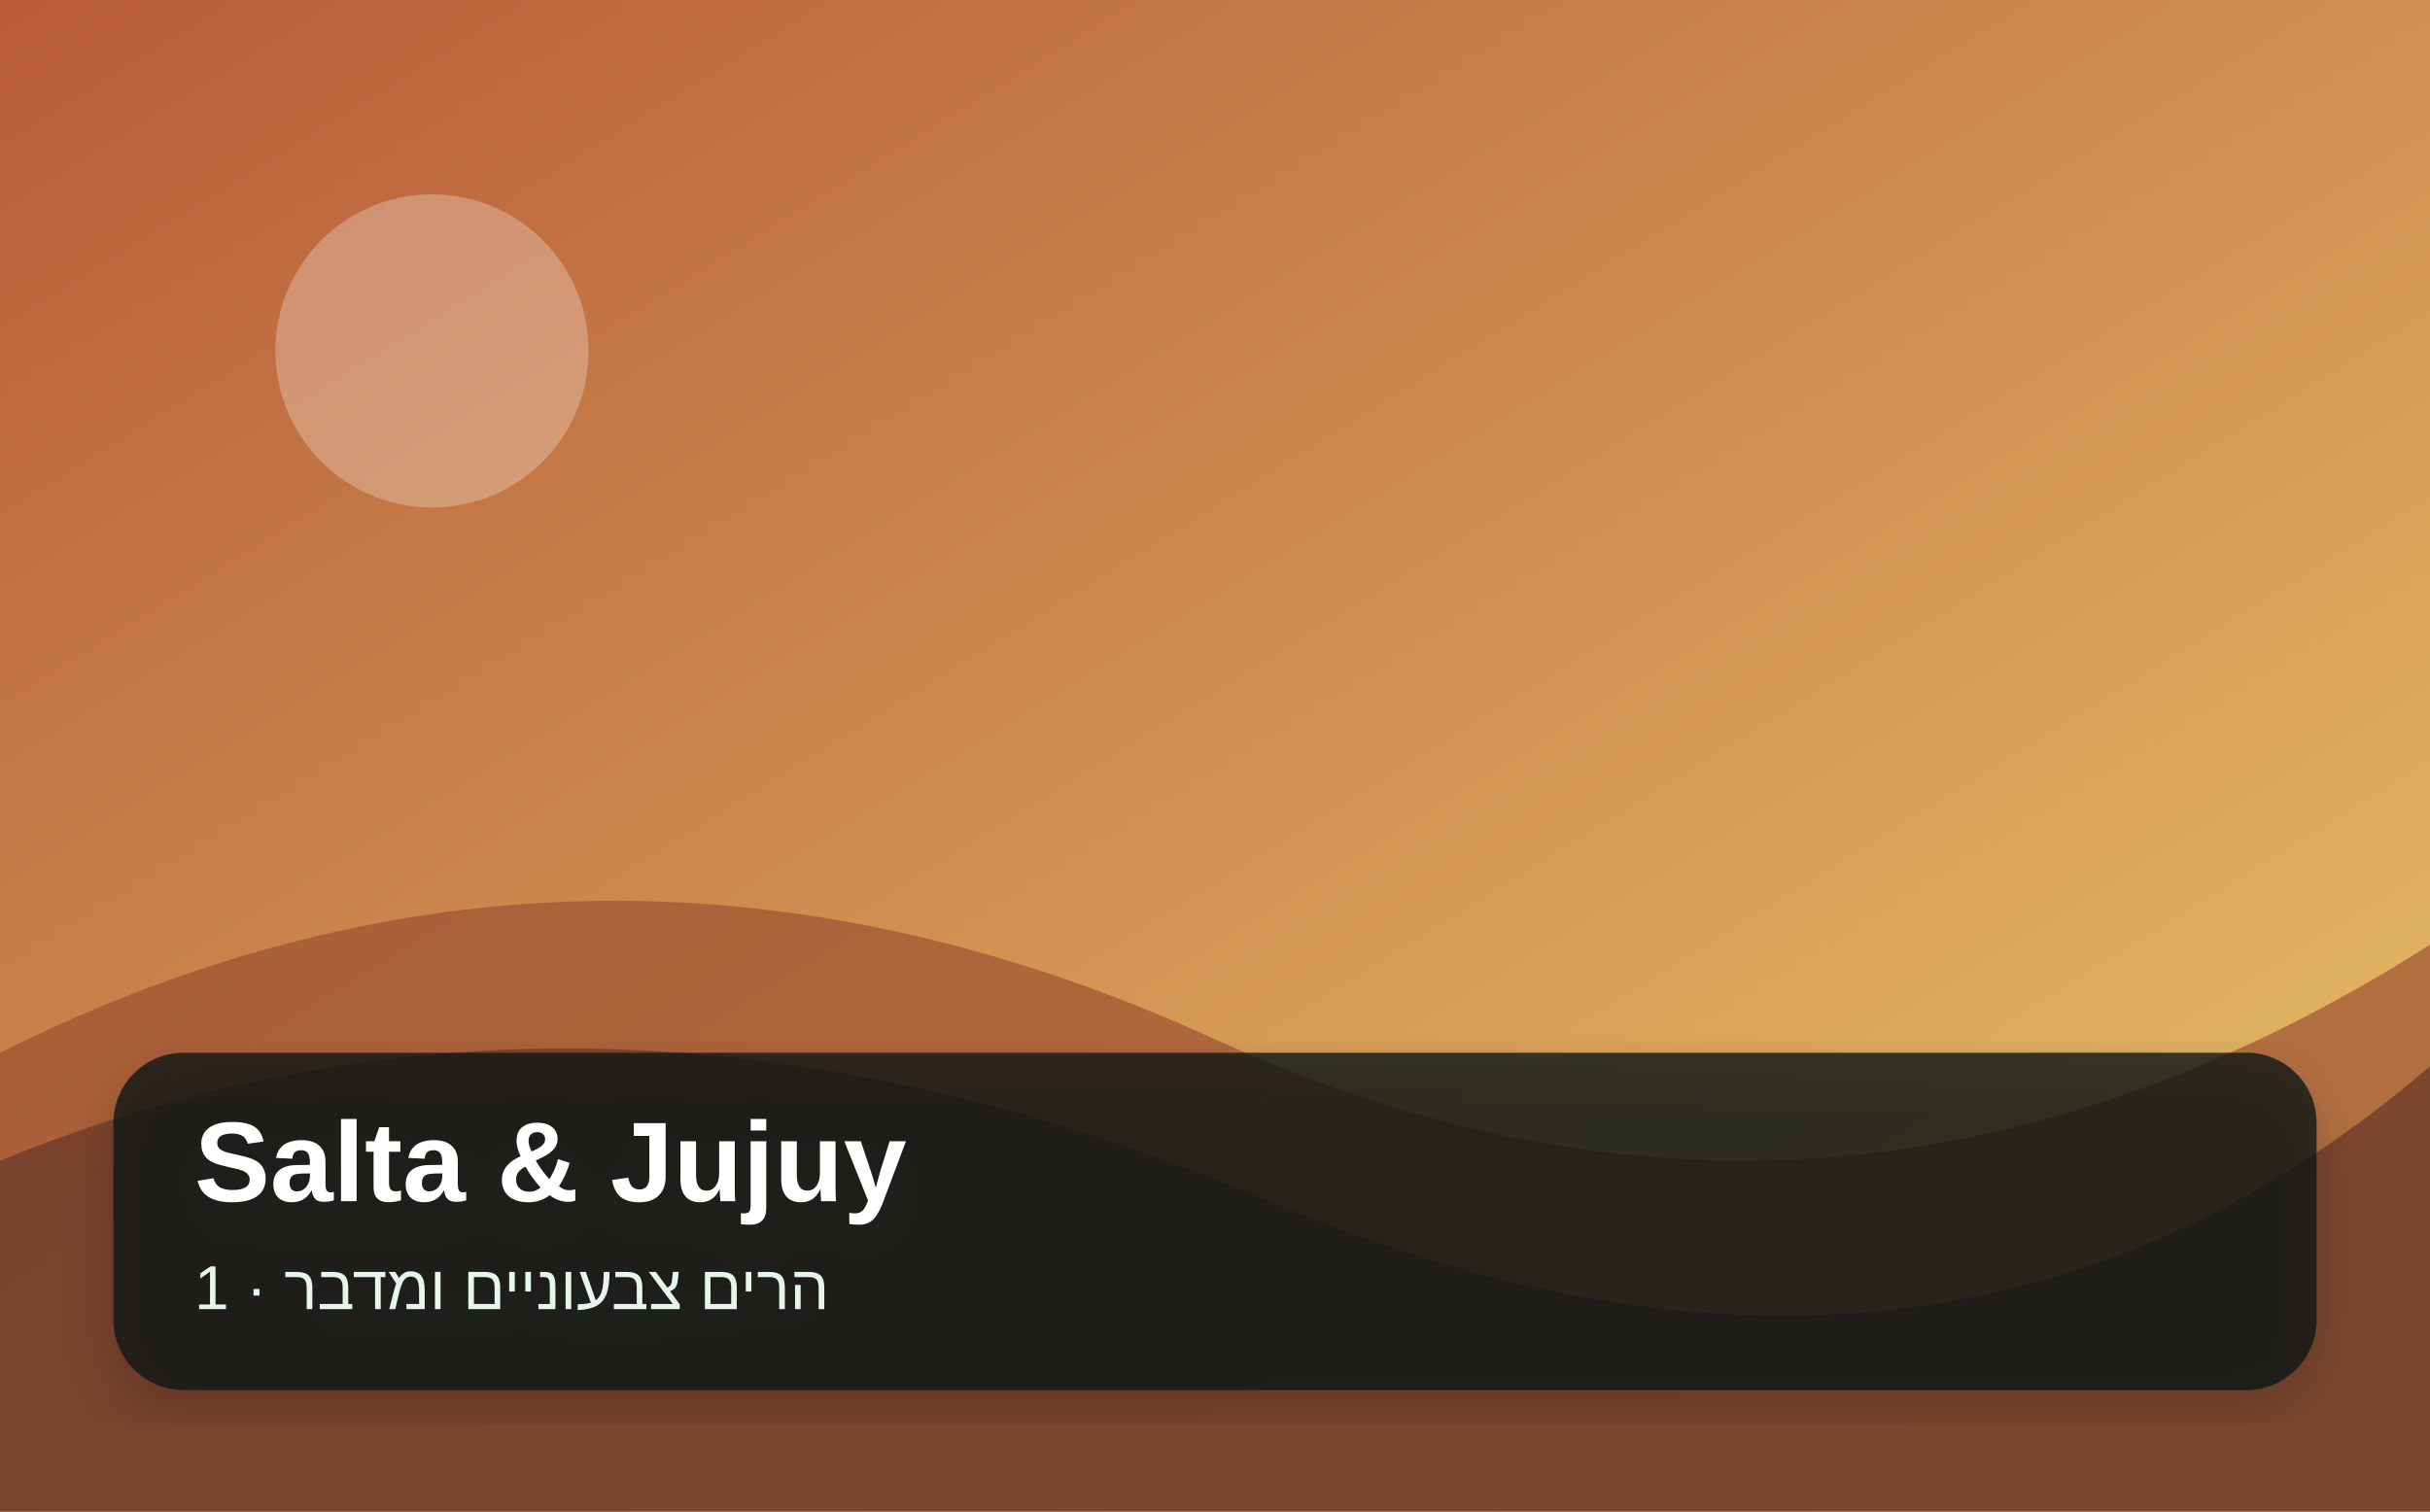
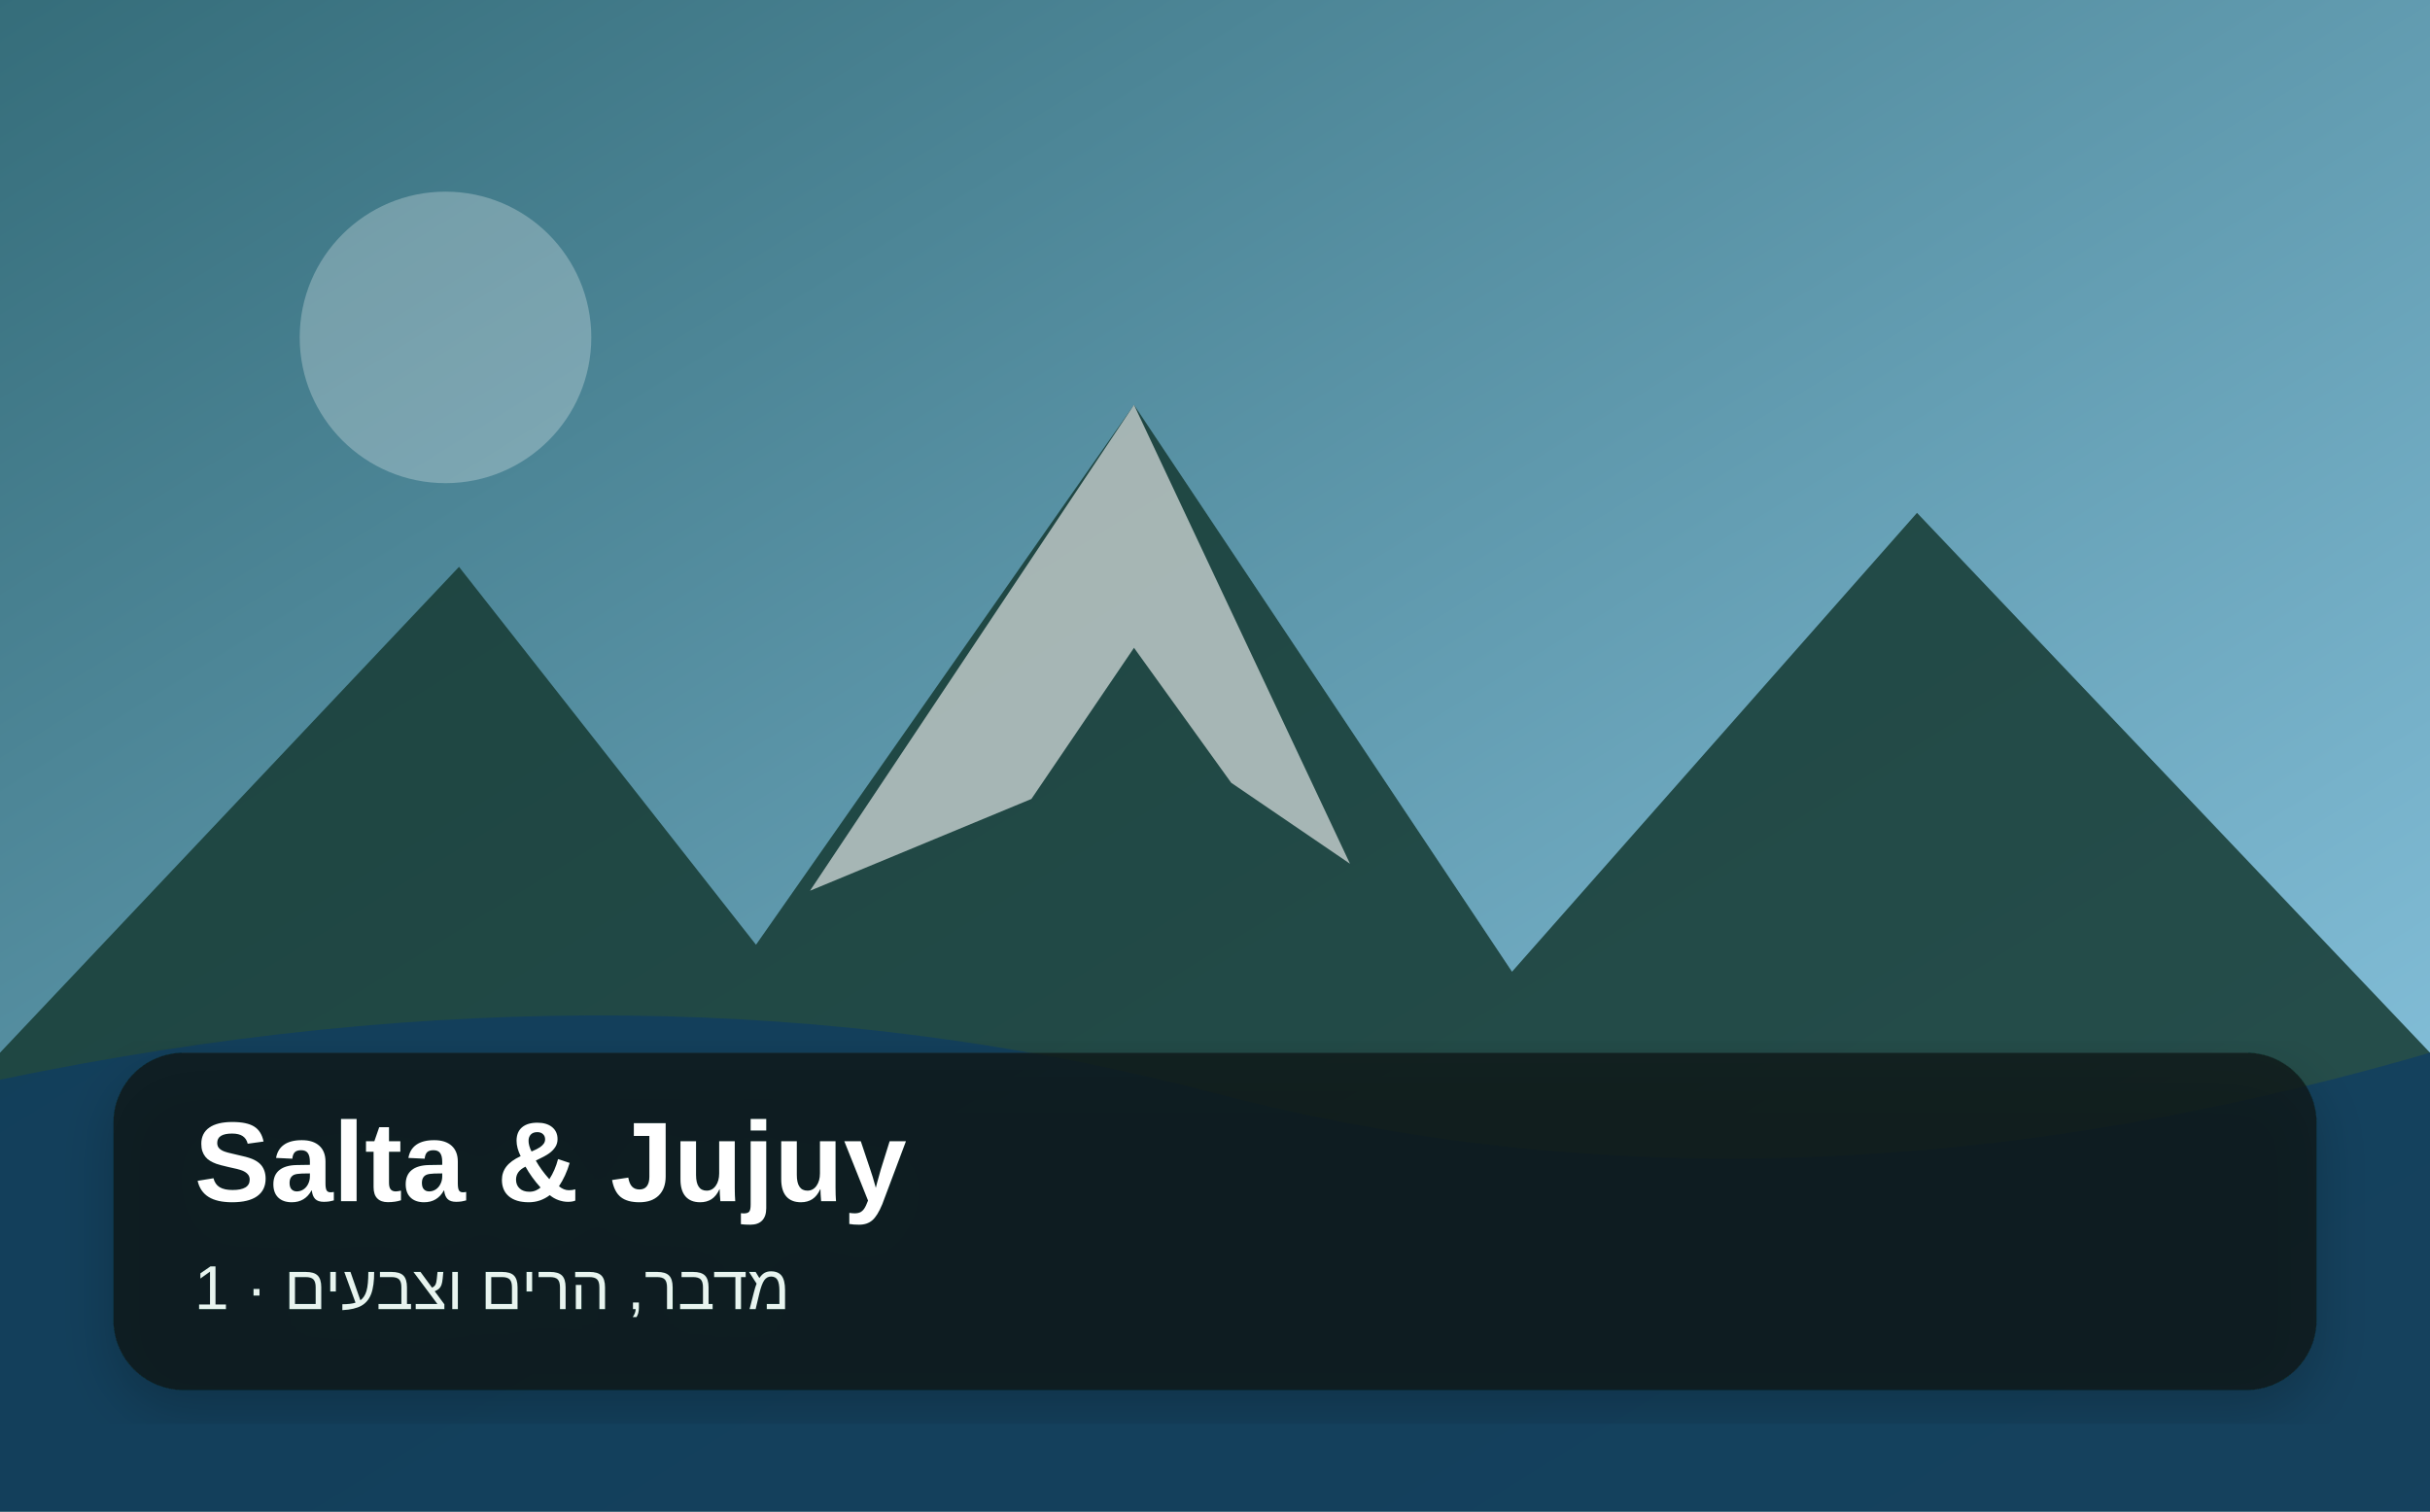
<svg xmlns="http://www.w3.org/2000/svg" width="900" height="560" viewBox="0 0 900 560">
  <defs>
    <linearGradient id="g" x1="0" y1="0" x2="1" y2="1">
-       <stop stop-color="#b85c38" />
-       <stop offset="1" stop-color="#e9c46a" />
+       <stop stop-color="#356d7a" />
+       <stop offset="1" stop-color="#8ecae6" />
    </linearGradient>
    <filter id="s">
      <feDropShadow dx="0" dy="8" stdDeviation="10" flood-opacity=".25" />
    </filter>
  </defs>
  <rect width="900" height="560" fill="url(#g)" />
-   <circle cx="160" cy="130" r="58" fill="#fff4" />
-   <path d="M0 390 Q220 280 450 385 T900 350 V560 H0Z" fill="#9b4f31aa" />
-   <path d="M0 430 Q220 340 470 445 T900 395 V560 H0Z" fill="#6f3c2bcc" />
+   <circle cx="165" cy="125" r="54" fill="#fff4" />
+   <path d="M0 390 L170 210 L280 350 L420 150 L560 360 L710 190 L900 390 V560 H0Z" fill="#173c35dd" />
+   <path d="M300 330 L420 150 L500 320 L456 290 L420 240 L382 296Z" fill="#fff9" />
+   <path d="M0 400 Q240 350 450 405 T900 390 V560 H0Z" fill="#0d3b66aa" />
  <g filter="url(#s)">
    <rect x="42" y="390" width="816" height="125" rx="26" fill="#0b201bcc" />
    <text x="72" y="445" font-family="Arial,sans-serif" font-size="42" font-weight="700" fill="white">Salta &amp; Jujuy</text>
-     <text x="72" y="485" font-family="Arial,sans-serif" font-size="23" fill="#e8f4ef">הרים צבעוניים ומדבר · 1</text>
+     <text x="72" y="485" font-family="Arial,sans-serif" font-size="23" fill="#e8f4ef">מדבר, הרים וצבעים · 1</text>
  </g>
</svg>
